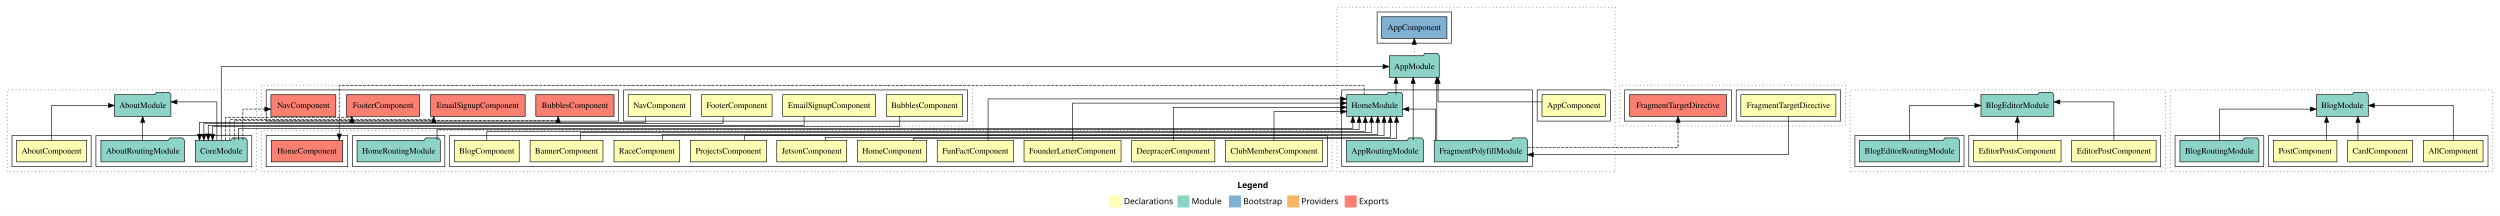
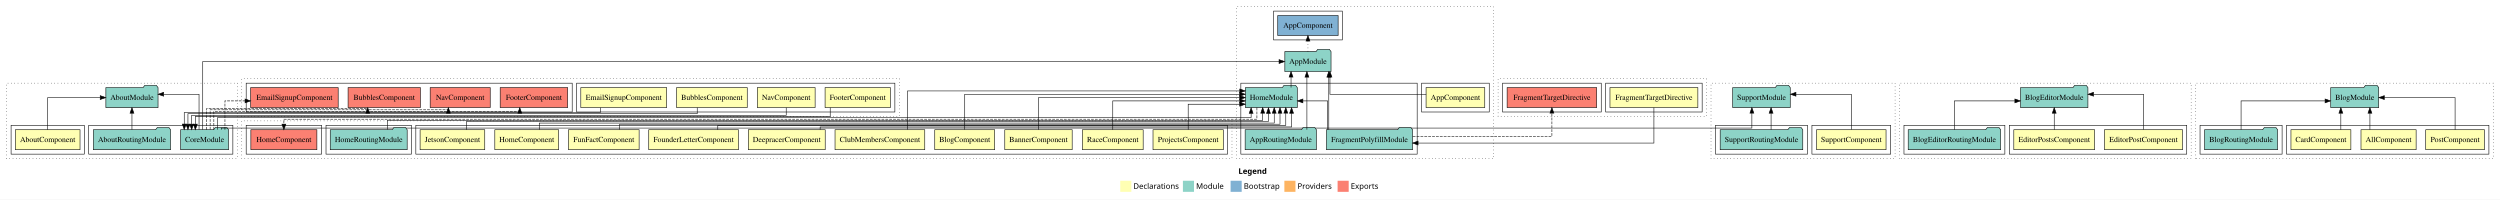
- <svg xmlns="http://www.w3.org/2000/svg" width="4170pt" height="360pt" viewBox="0.00 0.00 4170.00 360.00">
+ <svg xmlns="http://www.w3.org/2000/svg" width="4509pt" height="360pt" viewBox="0.00 0.00 4509.00 360.00">
  <g id="graph0" class="graph" transform="scale(1 1) rotate(0) translate(4 356)">
-     <polygon fill="#ffffff" stroke="transparent" points="-4,4 -4,-356 4166,-356 4166,4 -4,4" />
-     <text text-anchor="start" x="2060.009" y="-42.4" font-family="sans-serif" font-weight="bold" font-size="14.00" fill="#000000">Legend</text>
-     <polygon fill="#ffffb3" stroke="transparent" points="1847,-10 1847,-30 1867,-30 1867,-10 1847,-10" />
-     <text text-anchor="start" x="1870.629" y="-15.4" font-family="sans-serif" font-size="14.00" fill="#000000">  Declarations</text>
-     <polygon fill="#8dd3c7" stroke="transparent" points="1960,-10 1960,-30 1980,-30 1980,-10 1960,-10" />
-     <text text-anchor="start" x="1983.725" y="-15.4" font-family="sans-serif" font-size="14.00" fill="#000000">  Module</text>
-     <polygon fill="#80b1d3" stroke="transparent" points="2046,-10 2046,-30 2066,-30 2066,-10 2046,-10" />
-     <text text-anchor="start" x="2069.781" y="-15.4" font-family="sans-serif" font-size="14.00" fill="#000000">  Bootstrap</text>
-     <polygon fill="#fdb462" stroke="transparent" points="2143,-10 2143,-30 2163,-30 2163,-10 2143,-10" />
-     <text text-anchor="start" x="2166.673" y="-15.4" font-family="sans-serif" font-size="14.00" fill="#000000">  Providers</text>
-     <polygon fill="#fb8072" stroke="transparent" points="2239,-10 2239,-30 2259,-30 2259,-10 2239,-10" />
-     <text text-anchor="start" x="2262.726" y="-15.4" font-family="sans-serif" font-size="14.00" fill="#000000">  Exports</text>
+     <polygon fill="#ffffff" stroke="transparent" points="-4,4 -4,-356 4505,-356 4505,4 -4,4" />
+     <text text-anchor="start" x="2229.509" y="-42.4" font-family="sans-serif" font-weight="bold" font-size="14.00" fill="#000000">Legend</text>
+     <polygon fill="#ffffb3" stroke="transparent" points="2016.5,-10 2016.5,-30 2036.5,-30 2036.5,-10 2016.5,-10" />
+     <text text-anchor="start" x="2040.129" y="-15.4" font-family="sans-serif" font-size="14.00" fill="#000000">  Declarations</text>
+     <polygon fill="#8dd3c7" stroke="transparent" points="2129.5,-10 2129.5,-30 2149.5,-30 2149.5,-10 2129.5,-10" />
+     <text text-anchor="start" x="2153.225" y="-15.4" font-family="sans-serif" font-size="14.00" fill="#000000">  Module</text>
+     <polygon fill="#80b1d3" stroke="transparent" points="2215.5,-10 2215.5,-30 2235.5,-30 2235.5,-10 2215.5,-10" />
+     <text text-anchor="start" x="2239.281" y="-15.4" font-family="sans-serif" font-size="14.00" fill="#000000">  Bootstrap</text>
+     <polygon fill="#fdb462" stroke="transparent" points="2312.5,-10 2312.5,-30 2332.5,-30 2332.5,-10 2312.5,-10" />
+     <text text-anchor="start" x="2336.173" y="-15.4" font-family="sans-serif" font-size="14.00" fill="#000000">  Providers</text>
+     <polygon fill="#fb8072" stroke="transparent" points="2408.5,-10 2408.5,-30 2428.5,-30 2428.5,-10 2408.5,-10" />
+     <text text-anchor="start" x="2432.226" y="-15.4" font-family="sans-serif" font-size="14.00" fill="#000000">  Exports</text>
    <g id="clust1" class="cluster">
      <polygon fill="none" stroke="#000000" stroke-dasharray="1,5" points="8,-70 8,-206 424,-206 424,-70 8,-70" />
    </g>
    <g id="clust2" class="cluster">
      <polygon fill="none" stroke="#000000" points="16,-78 16,-130 148,-130 148,-78 16,-78" />
    </g>
    <g id="clust4" class="cluster">
      <polygon fill="none" stroke="#000000" points="156,-78 156,-130 416,-130 416,-78 156,-78" />
    </g>
    <g id="clust14" class="cluster">
      <polygon fill="none" stroke="#000000" stroke-dasharray="1,5" points="2226,-70 2226,-344 2690,-344 2690,-70 2226,-70" />
    </g>
    <g id="clust15" class="cluster">
      <polygon fill="none" stroke="#000000" points="2560,-154 2560,-206 2682,-206 2682,-154 2560,-154" />
    </g>
    <g id="clust17" class="cluster">
      <polygon fill="none" stroke="#000000" points="2234,-78 2234,-206 2552,-206 2552,-78 2234,-78" />
    </g>
    <g id="clust19" class="cluster">
      <polygon fill="none" stroke="#000000" points="2293,-284 2293,-336 2417,-336 2417,-284 2293,-284" />
    </g>
    <g id="clust27" class="cluster">
-       <polygon fill="none" stroke="#000000" stroke-dasharray="1,5" points="3082,-70 3082,-206 3608,-206 3608,-70 3082,-70" />
+       <polygon fill="none" stroke="#000000" stroke-dasharray="1,5" points="3422,-70 3422,-206 3948,-206 3948,-70 3422,-70" />
    </g>
    <g id="clust28" class="cluster">
-       <polygon fill="none" stroke="#000000" points="3280,-78 3280,-130 3600,-130 3600,-78 3280,-78" />
+       <polygon fill="none" stroke="#000000" points="3620,-78 3620,-130 3940,-130 3940,-78 3620,-78" />
    </g>
    <g id="clust31" class="cluster">
-       <polygon fill="none" stroke="#000000" points="3090,-78 3090,-130 3272,-130 3272,-78 3090,-78" />
+       <polygon fill="none" stroke="#000000" points="3430,-78 3430,-130 3612,-130 3612,-78 3430,-78" />
    </g>
    <g id="clust41" class="cluster">
-       <polygon fill="none" stroke="#000000" stroke-dasharray="1,5" points="3616,-70 3616,-206 4154,-206 4154,-70 3616,-70" />
+       <polygon fill="none" stroke="#000000" stroke-dasharray="1,5" points="3956,-70 3956,-206 4493,-206 4493,-70 3956,-70" />
    </g>
    <g id="clust42" class="cluster">
-       <polygon fill="none" stroke="#000000" points="3780,-78 3780,-130 4146,-130 4146,-78 3780,-78" />
+       <polygon fill="none" stroke="#000000" points="4120,-78 4120,-130 4485,-130 4485,-78 4120,-78" />
    </g>
    <g id="clust46" class="cluster">
-       <polygon fill="none" stroke="#000000" points="3624,-78 3624,-130 3772,-130 3772,-78 3624,-78" />
+       <polygon fill="none" stroke="#000000" points="3964,-78 3964,-130 4112,-130 4112,-78 3964,-78" />
    </g>
    <g id="clust56" class="cluster">
      <polygon fill="none" stroke="#000000" stroke-dasharray="1,5" points="432,-146 432,-214 1618,-214 1618,-146 432,-146" />
    </g>
    <g id="clust57" class="cluster">
      <polygon fill="none" stroke="#000000" points="1036,-154 1036,-206 1610,-206 1610,-154 1036,-154" />
    </g>
    <g id="clust63" class="cluster">
      <polygon fill="none" stroke="#000000" points="440,-154 440,-206 1028,-206 1028,-154 440,-154" />
    </g>
    <g id="clust66" class="cluster">
      <polygon fill="none" stroke="#000000" stroke-dasharray="1,5" points="2698,-146 2698,-214 3074,-214 3074,-146 2698,-146" />
    </g>
    <g id="clust67" class="cluster">
      <polygon fill="none" stroke="#000000" points="2892,-154 2892,-206 3066,-206 3066,-154 2892,-154" />
    </g>
    <g id="clust70" class="cluster">
      <polygon fill="none" stroke="#000000" points="2706,-154 2706,-206 2884,-206 2884,-154 2706,-154" />
    </g>
    <g id="clust73" class="cluster">
      <polygon fill="none" stroke="#000000" stroke-dasharray="1,5" points="432,-70 432,-138 2218,-138 2218,-70 432,-70" />
    </g>
    <g id="clust74" class="cluster">
      <polygon fill="none" stroke="#000000" points="746,-78 746,-130 2210,-130 2210,-78 746,-78" />
    </g>
    <g id="clust85" class="cluster">
      <polygon fill="none" stroke="#000000" points="584,-78 584,-130 738,-130 738,-78 584,-78" />
    </g>
    <g id="clust86" class="cluster">
      <polygon fill="none" stroke="#000000" points="440,-78 440,-130 576,-130 576,-78 440,-78" />
+     </g>
+     <g id="clust95" class="cluster">
+       <polygon fill="none" stroke="#000000" stroke-dasharray="1,5" points="3082,-70 3082,-206 3414,-206 3414,-70 3082,-70" />
+     </g>
+     <g id="clust96" class="cluster">
+       <polygon fill="none" stroke="#000000" points="3264,-78 3264,-130 3406,-130 3406,-78 3264,-78" />
+     </g>
+     <g id="clust98" class="cluster">
+       <polygon fill="none" stroke="#000000" points="3090,-78 3090,-130 3256,-130 3256,-78 3090,-78" />
    </g>
    <g id="node1" class="node">
      <polygon fill="#ffffb3" stroke="#000000" points="140.33,-122 23.67,-122 23.67,-86 140.33,-86 140.33,-122" />
      <text text-anchor="middle" x="82" y="-99.8" font-family="Times,serif" font-size="14.00" fill="#000000">AboutComponent</text>
    </g>
    <g id="node2" class="node">
      <polygon fill="#8dd3c7" stroke="#000000" points="281.048,-198 278.048,-202 257.048,-202 254.048,-198 186.952,-198 186.952,-162 281.048,-162 281.048,-198" />
      <text text-anchor="middle" x="234" y="-175.8" font-family="Times,serif" font-size="14.00" fill="#000000">AboutModule</text>
    </g>
    <g id="edge1" class="edge">
      <path fill="none" stroke="#000000" d="M82,-122.011C82,-144.485 82,-180 82,-180 82,-180 176.739,-180 176.739,-180" />
      <polygon fill="#000000" stroke="#000000" points="176.739,-183.5 186.739,-180 176.739,-176.5 176.739,-183.5" />
    </g>
    <g id="node3" class="node">
      <polygon fill="#8dd3c7" stroke="#000000" points="303.665,-122 300.665,-126 279.665,-126 276.665,-122 164.335,-122 164.335,-86 303.665,-86 303.665,-122" />
      <text text-anchor="middle" x="234" y="-99.8" font-family="Times,serif" font-size="14.00" fill="#000000">AboutRoutingModule</text>
    </g>
    <g id="edge2" class="edge">
      <path fill="none" stroke="#000000" d="M234,-122.011C234,-122.011 234,-151.855 234,-151.855" />
      <polygon fill="#000000" stroke="#000000" points="230.5,-151.855 234,-161.855 237.5,-151.855 230.5,-151.855" />
    </g>
    <g id="node4" class="node">
      <polygon fill="#8dd3c7" stroke="#000000" points="408.262,-122 405.262,-126 384.262,-126 381.262,-122 321.738,-122 321.738,-86 408.262,-86 408.262,-122" />
      <text text-anchor="middle" x="365" y="-99.8" font-family="Times,serif" font-size="14.00" fill="#000000">CoreModule</text>
    </g>
    <g id="edge3" class="edge">
-       <path fill="none" stroke="#000000" d="M357.77,-122.198C357.77,-146.356 357.77,-186 357.77,-186 357.77,-186 291.145,-186 291.145,-186" />
-       <polygon fill="#000000" stroke="#000000" points="291.145,-182.5 281.145,-186 291.145,-189.5 291.145,-182.5" />
+       <path fill="none" stroke="#000000" d="M354.989,-122.198C354.989,-146.356 354.989,-186 354.989,-186 354.989,-186 291.124,-186 291.124,-186" />
+       <polygon fill="#000000" stroke="#000000" points="291.124,-182.5 281.124,-186 291.124,-189.5 291.124,-182.5" />
    </g>
    <g id="node6" class="node">
      <polygon fill="#8dd3c7" stroke="#000000" points="2396.657,-263 2393.657,-267 2372.657,-267 2369.657,-263 2313.343,-263 2313.343,-227 2396.657,-227 2396.657,-263" />
      <text text-anchor="middle" x="2355" y="-240.8" font-family="Times,serif" font-size="14.00" fill="#000000">AppModule</text>
    </g>
    <g id="edge6" class="edge">
-       <path fill="none" stroke="#000000" d="M365,-122.145C365,-160.226 365,-245 365,-245 365,-245 2302.977,-245 2302.977,-245" />
-       <polygon fill="#000000" stroke="#000000" points="2302.977,-248.5 2312.977,-245 2302.977,-241.5 2302.977,-248.5" />
+       <path fill="none" stroke="#000000" d="M361.663,-122.145C361.663,-160.226 361.663,-245 361.663,-245 361.663,-245 2302.906,-245 2302.906,-245" />
+       <polygon fill="#000000" stroke="#000000" points="2302.906,-248.5 2312.906,-245 2302.906,-241.5 2302.906,-248.5" />
    </g>
    <g id="node9" class="node">
      <polygon fill="#8dd3c7" stroke="#000000" points="2335.762,-198 2332.762,-202 2311.762,-202 2308.762,-198 2242.238,-198 2242.238,-162 2335.762,-162 2335.762,-198" />
      <text text-anchor="middle" x="2289" y="-175.8" font-family="Times,serif" font-size="14.00" fill="#000000">HomeModule</text>
    </g>
    <g id="edge37" class="edge">
-       <path fill="none" stroke="#000000" d="M393.921,-122.11C393.921,-131.897 393.921,-142 393.921,-142 393.921,-142 2252.537,-142 2252.537,-142 2252.537,-142 2252.537,-151.89 2252.537,-151.89" />
-       <polygon fill="#000000" stroke="#000000" points="2249.037,-151.89 2252.537,-161.89 2256.037,-151.89 2249.037,-151.89" />
+       <path fill="none" stroke="#000000" d="M388.359,-122.127C388.359,-132.711 388.359,-144 388.359,-144 388.359,-144 2252.537,-144 2252.537,-144 2252.537,-144 2252.537,-151.578 2252.537,-151.578" />
+       <polygon fill="#000000" stroke="#000000" points="2249.037,-151.578 2252.537,-161.578 2256.037,-151.578 2249.037,-151.578" />
    </g>
    <g id="node24" class="node">
-       <polygon fill="#fb8072" stroke="#000000" points="1020.219,-198 889.781,-198 889.781,-162 1020.219,-162 1020.219,-198" />
-       <text text-anchor="middle" x="955" y="-175.8" font-family="Times,serif" font-size="14.00" fill="#000000">BubblesComponent </text>
+       <polygon fill="#fb8072" stroke="#000000" points="754.219,-198 623.781,-198 623.781,-162 754.219,-162 754.219,-198" />
+       <text text-anchor="middle" x="689" y="-175.8" font-family="Times,serif" font-size="14.00" fill="#000000">BubblesComponent </text>
    </g>
    <g id="edge21" class="edge">
-       <path fill="none" stroke="#000000" stroke-dasharray="5,2" d="M386.69,-122.124C386.69,-136.783 386.69,-155 386.69,-155 386.69,-155 927.053,-155 927.053,-155 927.053,-155 927.053,-155.683 927.053,-155.683" />
-       <polygon fill="#000000" stroke="#000000" points="923.554,-151.831 927.053,-161.831 930.554,-151.831 923.554,-151.831" />
+       <path fill="none" stroke="#000000" stroke-dasharray="5,2" d="M368.337,-122.027C368.337,-138.398 368.337,-160 368.337,-160 368.337,-160 659.24,-160 659.24,-160 659.24,-160 659.24,-160.185 659.24,-160.185" />
+       <polygon fill="#000000" stroke="#000000" points="655.741,-151.845 659.24,-161.846 662.741,-151.846 655.741,-151.845" />
    </g>
    <g id="node25" class="node">
-       <polygon fill="#fb8072" stroke="#000000" points="871.945,-198 714.055,-198 714.055,-162 871.945,-162 871.945,-198" />
-       <text text-anchor="middle" x="793" y="-175.8" font-family="Times,serif" font-size="14.00" fill="#000000">EmailSignupComponent </text>
+       <polygon fill="#fb8072" stroke="#000000" points="605.945,-198 448.055,-198 448.055,-162 605.945,-162 605.945,-198" />
+       <text text-anchor="middle" x="527" y="-175.8" font-family="Times,serif" font-size="14.00" fill="#000000">EmailSignupComponent </text>
    </g>
    <g id="edge22" class="edge">
-       <path fill="none" stroke="#000000" stroke-dasharray="5,2" d="M379.46,-122.24C379.46,-137.571 379.46,-157 379.46,-157 379.46,-157 719.498,-157 719.498,-157 719.498,-157 719.498,-157.488 719.498,-157.488" />
-       <polygon fill="#000000" stroke="#000000" points="715.999,-151.878 719.498,-161.878 722.999,-151.878 715.999,-151.878" />
+       <path fill="none" stroke="#000000" stroke-dasharray="5,2" d="M401.707,-122.027C401.707,-142.767 401.707,-174 401.707,-174 401.707,-174 438.005,-174 438.005,-174" />
+       <polygon fill="#000000" stroke="#000000" points="438.005,-177.5 448.005,-174 438.005,-170.5 438.005,-177.5" />
    </g>
    <g id="node26" class="node">
-       <polygon fill="#fb8072" stroke="#000000" points="695.881,-198 574.119,-198 574.119,-162 695.881,-162 695.881,-198" />
-       <text text-anchor="middle" x="635" y="-175.8" font-family="Times,serif" font-size="14.00" fill="#000000">FooterComponent </text>
+       <polygon fill="#fb8072" stroke="#000000" points="1019.881,-198 898.119,-198 898.119,-162 1019.881,-162 1019.881,-198" />
+       <text text-anchor="middle" x="959" y="-175.8" font-family="Times,serif" font-size="14.00" fill="#000000">FooterComponent </text>
    </g>
    <g id="edge23" class="edge">
-       <path fill="none" stroke="#000000" stroke-dasharray="5,2" d="M372.23,-122.027C372.23,-138.398 372.23,-160 372.23,-160 372.23,-160 582.935,-160 582.935,-160 582.935,-160 582.935,-160.185 582.935,-160.185" />
-       <polygon fill="#000000" stroke="#000000" points="579.436,-151.845 582.935,-161.846 586.436,-151.846 579.436,-151.845" />
+       <path fill="none" stroke="#000000" stroke-dasharray="5,2" d="M381.685,-122.124C381.685,-136.783 381.685,-155 381.685,-155 381.685,-155 933.464,-155 933.464,-155 933.464,-155 933.464,-155.683 933.464,-155.683" />
+       <polygon fill="#000000" stroke="#000000" points="929.964,-151.831 933.464,-161.831 936.964,-151.831 929.964,-151.831" />
    </g>
    <g id="node27" class="node">
-       <polygon fill="#fb8072" stroke="#000000" points="556.154,-198 447.846,-198 447.846,-162 556.154,-162 556.154,-198" />
-       <text text-anchor="middle" x="502" y="-175.8" font-family="Times,serif" font-size="14.00" fill="#000000">NavComponent </text>
+       <polygon fill="#fb8072" stroke="#000000" points="880.154,-198 771.846,-198 771.846,-162 880.154,-162 880.154,-198" />
+       <text text-anchor="middle" x="826" y="-175.8" font-family="Times,serif" font-size="14.00" fill="#000000">NavComponent </text>
    </g>
    <g id="edge24" class="edge">
-       <path fill="none" stroke="#000000" stroke-dasharray="5,2" d="M401.151,-122.027C401.151,-142.767 401.151,-174 401.151,-174 401.151,-174 437.738,-174 437.738,-174" />
-       <polygon fill="#000000" stroke="#000000" points="437.738,-177.5 447.738,-174 437.738,-170.5 437.738,-177.5" />
+       <path fill="none" stroke="#000000" stroke-dasharray="5,2" d="M375.011,-122.282C375.011,-137.948 375.011,-158 375.011,-158 375.011,-158 804.67,-158 804.67,-158 804.67,-158 804.67,-158.383 804.67,-158.383" />
+       <polygon fill="#000000" stroke="#000000" points="801.17,-151.832 804.67,-161.832 808.17,-151.832 801.17,-151.832" />
+     </g>
+     <g id="node43" class="node">
+       <polygon fill="#8dd3c7" stroke="#000000" points="3224.884,-198 3221.884,-202 3200.884,-202 3197.884,-198 3121.116,-198 3121.116,-162 3224.884,-162 3224.884,-198" />
+       <text text-anchor="middle" x="3173" y="-175.8" font-family="Times,serif" font-size="14.00" fill="#000000">SupportModule</text>
+     </g>
+     <g id="edge42" class="edge">
+       <path fill="none" stroke="#000000" d="M395.033,-122.08C395.033,-123.846 395.033,-125 395.033,-125 395.033,-125 3155.686,-125 3155.686,-125 3155.686,-125 3155.686,-151.991 3155.686,-151.991" />
+       <polygon fill="#000000" stroke="#000000" points="3152.186,-151.991 3155.686,-161.991 3159.186,-151.991 3152.186,-151.991" />
    </g>
    <g id="node5" class="node">
      <polygon fill="#ffffb3" stroke="#000000" points="2673.94,-198 2568.06,-198 2568.06,-162 2673.94,-162 2673.94,-198" />
      <text text-anchor="middle" x="2621" y="-175.8" font-family="Times,serif" font-size="14.00" fill="#000000">AppComponent</text>
    </g>
    <g id="edge4" class="edge">
      <path fill="none" stroke="#000000" d="M2568.233,-186C2501.369,-186 2394.72,-186 2394.72,-186 2394.72,-186 2394.72,-216.977 2394.72,-216.977" />
      <polygon fill="#000000" stroke="#000000" points="2391.22,-216.977 2394.72,-226.977 2398.22,-216.977 2391.22,-216.977" />
    </g>
    <g id="node10" class="node">
      <polygon fill="#80b1d3" stroke="#000000" points="2409.439,-328 2300.561,-328 2300.561,-292 2409.439,-292 2409.439,-328" />
      <text text-anchor="middle" x="2355" y="-305.8" font-family="Times,serif" font-size="14.00" fill="#000000">AppComponent </text>
    </g>
    <g id="edge9" class="edge">
      <path fill="none" stroke="#000000" stroke-dasharray="1,5" d="M2355,-263.106C2355,-263.106 2355,-281.991 2355,-281.991" />
      <polygon fill="#000000" stroke="#000000" points="2351.5,-281.991 2355,-291.991 2358.5,-281.991 2351.5,-281.991" />
    </g>
    <g id="node7" class="node">
      <polygon fill="#8dd3c7" stroke="#000000" points="2370.274,-122 2367.274,-126 2346.274,-126 2343.274,-122 2241.726,-122 2241.726,-86 2370.274,-86 2370.274,-122" />
      <text text-anchor="middle" x="2306" y="-99.8" font-family="Times,serif" font-size="14.00" fill="#000000">AppRoutingModule</text>
    </g>
    <g id="edge5" class="edge">
      <path fill="none" stroke="#000000" d="M2353.134,-122.145C2353.134,-122.145 2353.134,-216.925 2353.134,-216.925" />
      <polygon fill="#000000" stroke="#000000" points="2349.634,-216.925 2353.134,-226.925 2356.634,-216.925 2349.634,-216.925" />
    </g>
    <g id="node8" class="node">
      <polygon fill="#8dd3c7" stroke="#000000" points="2543.709,-122 2540.709,-126 2519.709,-126 2516.709,-122 2388.291,-122 2388.291,-86 2543.709,-86 2543.709,-122" />
      <text text-anchor="middle" x="2466" y="-99.8" font-family="Times,serif" font-size="14.00" fill="#000000">FragmentPolyfillModule</text>
    </g>
    <g id="edge7" class="edge">
      <path fill="none" stroke="#000000" d="M2392.612,-122.145C2392.612,-122.145 2392.612,-216.925 2392.612,-216.925" />
      <polygon fill="#000000" stroke="#000000" points="2389.112,-216.925 2392.612,-226.925 2396.112,-216.925 2389.112,-216.925" />
    </g>
    <g id="edge38" class="edge">
      <path fill="none" stroke="#000000" d="M2390.504,-122.027C2390.504,-142.767 2390.504,-174 2390.504,-174 2390.504,-174 2345.889,-174 2345.889,-174" />
      <polygon fill="#000000" stroke="#000000" points="2345.889,-170.5 2335.889,-174 2345.889,-177.5 2345.889,-170.5" />
    </g>
    <g id="node29" class="node">
      <polygon fill="#fb8072" stroke="#000000" points="2875.77,-198 2714.23,-198 2714.23,-162 2875.77,-162 2875.77,-198" />
      <text text-anchor="middle" x="2795" y="-175.8" font-family="Times,serif" font-size="14.00" fill="#000000">FragmentTargetDirective </text>
    </g>
    <g id="edge26" class="edge">
      <path fill="none" stroke="#000000" stroke-dasharray="5,2" d="M2543.968,-110C2641.258,-110 2795,-110 2795,-110 2795,-110 2795,-151.973 2795,-151.973" />
      <polygon fill="#000000" stroke="#000000" points="2791.5,-151.973 2795,-161.973 2798.5,-151.973 2791.5,-151.973" />
    </g>
    <g id="edge8" class="edge">
      <path fill="none" stroke="#000000" d="M2324.526,-198.106C2324.526,-198.106 2324.526,-216.991 2324.526,-216.991" />
      <polygon fill="#000000" stroke="#000000" points="2321.026,-216.991 2324.526,-226.991 2328.026,-216.991 2321.026,-216.991" />
    </g>
    <g id="node41" class="node">
      <polygon fill="#fb8072" stroke="#000000" points="567.544,-122 448.456,-122 448.456,-86 567.544,-86 567.544,-122" />
      <text text-anchor="middle" x="508" y="-99.8" font-family="Times,serif" font-size="14.00" fill="#000000">HomeComponent </text>
    </g>
    <g id="edge40" class="edge">
-       <path fill="none" stroke="#000000" stroke-dasharray="5,2" d="M2271.325,-198.045C2271.325,-205.749 2271.325,-213 2271.325,-213 2271.325,-213 561.799,-213 561.799,-213 561.799,-213 561.799,-132.49 561.799,-132.49" />
-       <polygon fill="#000000" stroke="#000000" points="565.299,-132.49 561.799,-122.49 558.299,-132.49 565.299,-132.49" />
+       <path fill="none" stroke="#000000" stroke-dasharray="5,2" d="M2262.955,-161.87C2262.955,-151.685 2262.955,-141 2262.955,-141 2262.955,-141 508,-141 508,-141 508,-141 508,-132.066 508,-132.066" />
+       <polygon fill="#000000" stroke="#000000" points="511.5,-132.066 508,-122.066 504.5,-132.066 511.5,-132.066" />
    </g>
    <g id="node11" class="node">
-       <polygon fill="#ffffb3" stroke="#000000" points="3592.445,-122 3451.555,-122 3451.555,-86 3592.445,-86 3592.445,-122" />
-       <text text-anchor="middle" x="3522" y="-99.8" font-family="Times,serif" font-size="14.00" fill="#000000">EditorPostComponent</text>
+       <polygon fill="#ffffb3" stroke="#000000" points="3932.445,-122 3791.555,-122 3791.555,-86 3932.445,-86 3932.445,-122" />
+       <text text-anchor="middle" x="3862" y="-99.8" font-family="Times,serif" font-size="14.00" fill="#000000">EditorPostComponent</text>
    </g>
    <g id="node13" class="node">
-       <polygon fill="#8dd3c7" stroke="#000000" points="3421.772,-198 3418.772,-202 3397.772,-202 3394.772,-198 3300.228,-198 3300.228,-162 3421.772,-162 3421.772,-198" />
-       <text text-anchor="middle" x="3361" y="-175.8" font-family="Times,serif" font-size="14.00" fill="#000000">BlogEditorModule</text>
+       <polygon fill="#8dd3c7" stroke="#000000" points="3761.772,-198 3758.772,-202 3737.772,-202 3734.772,-198 3640.228,-198 3640.228,-162 3761.772,-162 3761.772,-198" />
+       <text text-anchor="middle" x="3701" y="-175.8" font-family="Times,serif" font-size="14.00" fill="#000000">BlogEditorModule</text>
    </g>
    <g id="edge10" class="edge">
-       <path fill="none" stroke="#000000" d="M3522,-122.198C3522,-146.356 3522,-186 3522,-186 3522,-186 3431.867,-186 3431.867,-186" />
-       <polygon fill="#000000" stroke="#000000" points="3431.867,-182.5 3421.867,-186 3431.867,-189.5 3431.867,-182.5" />
+       <path fill="none" stroke="#000000" d="M3862,-122.198C3862,-146.356 3862,-186 3862,-186 3862,-186 3771.867,-186 3771.867,-186" />
+       <polygon fill="#000000" stroke="#000000" points="3771.867,-182.5 3761.867,-186 3771.867,-189.5 3771.867,-182.5" />
    </g>
    <g id="node12" class="node">
-       <polygon fill="#ffffb3" stroke="#000000" points="3433.889,-122 3288.111,-122 3288.111,-86 3433.889,-86 3433.889,-122" />
-       <text text-anchor="middle" x="3361" y="-99.8" font-family="Times,serif" font-size="14.00" fill="#000000">EditorPostsComponent</text>
+       <polygon fill="#ffffb3" stroke="#000000" points="3773.889,-122 3628.111,-122 3628.111,-86 3773.889,-86 3773.889,-122" />
+       <text text-anchor="middle" x="3701" y="-99.8" font-family="Times,serif" font-size="14.00" fill="#000000">EditorPostsComponent</text>
    </g>
    <g id="edge11" class="edge">
-       <path fill="none" stroke="#000000" d="M3361,-122.011C3361,-122.011 3361,-151.855 3361,-151.855" />
-       <polygon fill="#000000" stroke="#000000" points="3357.5,-151.855 3361,-161.855 3364.5,-151.855 3357.5,-151.855" />
+       <path fill="none" stroke="#000000" d="M3701,-122.011C3701,-122.011 3701,-151.855 3701,-151.855" />
+       <polygon fill="#000000" stroke="#000000" points="3697.5,-151.855 3701,-161.855 3704.5,-151.855 3697.5,-151.855" />
    </g>
    <g id="node14" class="node">
-       <polygon fill="#8dd3c7" stroke="#000000" points="3264.389,-122 3261.389,-126 3240.389,-126 3237.389,-122 3097.611,-122 3097.611,-86 3264.389,-86 3264.389,-122" />
-       <text text-anchor="middle" x="3181" y="-99.8" font-family="Times,serif" font-size="14.00" fill="#000000">BlogEditorRoutingModule</text>
+       <polygon fill="#8dd3c7" stroke="#000000" points="3604.389,-122 3601.389,-126 3580.389,-126 3577.389,-122 3437.611,-122 3437.611,-86 3604.389,-86 3604.389,-122" />
+       <text text-anchor="middle" x="3521" y="-99.8" font-family="Times,serif" font-size="14.00" fill="#000000">BlogEditorRoutingModule</text>
    </g>
    <g id="edge12" class="edge">
-       <path fill="none" stroke="#000000" d="M3181,-122.011C3181,-144.485 3181,-180 3181,-180 3181,-180 3290.06,-180 3290.06,-180" />
-       <polygon fill="#000000" stroke="#000000" points="3290.06,-183.5 3300.06,-180 3290.06,-176.5 3290.06,-183.5" />
+       <path fill="none" stroke="#000000" d="M3521,-122.027C3521,-142.767 3521,-174 3521,-174 3521,-174 3630.06,-174 3630.06,-174" />
+       <polygon fill="#000000" stroke="#000000" points="3630.06,-177.5 3640.06,-174 3630.06,-170.5 3630.06,-177.5" />
    </g>
    <g id="node15" class="node">
-       <polygon fill="#ffffb3" stroke="#000000" points="4137.72,-122 4038.28,-122 4038.28,-86 4137.72,-86 4137.72,-122" />
-       <text text-anchor="middle" x="4088" y="-99.8" font-family="Times,serif" font-size="14.00" fill="#000000">AllComponent</text>
+       <polygon fill="#ffffb3" stroke="#000000" points="4353.72,-122 4254.28,-122 4254.28,-86 4353.72,-86 4353.72,-122" />
+       <text text-anchor="middle" x="4304" y="-99.8" font-family="Times,serif" font-size="14.00" fill="#000000">AllComponent</text>
    </g>
    <g id="node18" class="node">
-       <polygon fill="#8dd3c7" stroke="#000000" points="3946.277,-198 3943.277,-202 3922.277,-202 3919.277,-198 3859.723,-198 3859.723,-162 3946.277,-162 3946.277,-198" />
-       <text text-anchor="middle" x="3903" y="-175.8" font-family="Times,serif" font-size="14.00" fill="#000000">BlogModule</text>
+       <polygon fill="#8dd3c7" stroke="#000000" points="4286.277,-198 4283.277,-202 4262.277,-202 4259.277,-198 4199.723,-198 4199.723,-162 4286.277,-162 4286.277,-198" />
+       <text text-anchor="middle" x="4243" y="-175.8" font-family="Times,serif" font-size="14.00" fill="#000000">BlogModule</text>
    </g>
    <g id="edge13" class="edge">
-       <path fill="none" stroke="#000000" d="M4088,-122.011C4088,-144.485 4088,-180 4088,-180 4088,-180 3956.374,-180 3956.374,-180" />
-       <polygon fill="#000000" stroke="#000000" points="3956.374,-176.5 3946.374,-180 3956.374,-183.5 3956.374,-176.5" />
+       <path fill="none" stroke="#000000" d="M4270.389,-122.011C4270.389,-122.011 4270.389,-151.855 4270.389,-151.855" />
+       <polygon fill="#000000" stroke="#000000" points="4266.889,-151.855 4270.389,-161.855 4273.889,-151.855 4266.889,-151.855" />
    </g>
    <g id="node16" class="node">
-       <polygon fill="#ffffb3" stroke="#000000" points="4020.045,-122 3911.955,-122 3911.955,-86 4020.045,-86 4020.045,-122" />
-       <text text-anchor="middle" x="3966" y="-99.8" font-family="Times,serif" font-size="14.00" fill="#000000">CardComponent</text>
+       <polygon fill="#ffffb3" stroke="#000000" points="4236.045,-122 4127.955,-122 4127.955,-86 4236.045,-86 4236.045,-122" />
+       <text text-anchor="middle" x="4182" y="-99.8" font-family="Times,serif" font-size="14.00" fill="#000000">CardComponent</text>
    </g>
    <g id="edge14" class="edge">
-       <path fill="none" stroke="#000000" d="M3929.058,-122.011C3929.058,-122.011 3929.058,-151.855 3929.058,-151.855" />
-       <polygon fill="#000000" stroke="#000000" points="3925.558,-151.855 3929.058,-161.855 3932.558,-151.855 3925.558,-151.855" />
+       <path fill="none" stroke="#000000" d="M4217.942,-122.011C4217.942,-122.011 4217.942,-151.855 4217.942,-151.855" />
+       <polygon fill="#000000" stroke="#000000" points="4214.442,-151.855 4217.942,-161.855 4221.442,-151.855 4214.442,-151.855" />
    </g>
    <g id="node17" class="node">
-       <polygon fill="#ffffb3" stroke="#000000" points="3893.951,-122 3788.049,-122 3788.049,-86 3893.951,-86 3893.951,-122" />
-       <text text-anchor="middle" x="3841" y="-99.8" font-family="Times,serif" font-size="14.00" fill="#000000">PostComponent</text>
+       <polygon fill="#ffffb3" stroke="#000000" points="4476.951,-122 4371.049,-122 4371.049,-86 4476.951,-86 4476.951,-122" />
+       <text text-anchor="middle" x="4424" y="-99.8" font-family="Times,serif" font-size="14.00" fill="#000000">PostComponent</text>
    </g>
    <g id="edge15" class="edge">
-       <path fill="none" stroke="#000000" d="M3876.668,-122.011C3876.668,-122.011 3876.668,-151.855 3876.668,-151.855" />
-       <polygon fill="#000000" stroke="#000000" points="3873.168,-151.855 3876.668,-161.855 3880.168,-151.855 3873.168,-151.855" />
+       <path fill="none" stroke="#000000" d="M4424,-122.011C4424,-144.485 4424,-180 4424,-180 4424,-180 4296.354,-180 4296.354,-180" />
+       <polygon fill="#000000" stroke="#000000" points="4296.354,-176.5 4286.354,-180 4296.354,-183.5 4296.354,-176.5" />
    </g>
    <g id="node19" class="node">
-       <polygon fill="#8dd3c7" stroke="#000000" points="3763.895,-122 3760.895,-126 3739.895,-126 3736.895,-122 3632.105,-122 3632.105,-86 3763.895,-86 3763.895,-122" />
-       <text text-anchor="middle" x="3698" y="-99.8" font-family="Times,serif" font-size="14.00" fill="#000000">BlogRoutingModule</text>
+       <polygon fill="#8dd3c7" stroke="#000000" points="4103.895,-122 4100.895,-126 4079.895,-126 4076.895,-122 3972.105,-122 3972.105,-86 4103.895,-86 4103.895,-122" />
+       <text text-anchor="middle" x="4038" y="-99.8" font-family="Times,serif" font-size="14.00" fill="#000000">BlogRoutingModule</text>
    </g>
    <g id="edge16" class="edge">
-       <path fill="none" stroke="#000000" d="M3698,-122.027C3698,-142.767 3698,-174 3698,-174 3698,-174 3849.525,-174 3849.525,-174" />
-       <polygon fill="#000000" stroke="#000000" points="3849.525,-177.5 3859.525,-174 3849.525,-170.5 3849.525,-177.5" />
+       <path fill="none" stroke="#000000" d="M4038,-122.027C4038,-142.767 4038,-174 4038,-174 4038,-174 4189.525,-174 4189.525,-174" />
+       <polygon fill="#000000" stroke="#000000" points="4189.525,-177.5 4199.525,-174 4189.525,-170.5 4189.525,-177.5" />
    </g>
    <g id="node20" class="node">
-       <polygon fill="#ffffb3" stroke="#000000" points="1601.719,-198 1474.281,-198 1474.281,-162 1601.719,-162 1601.719,-198" />
-       <text text-anchor="middle" x="1538" y="-175.8" font-family="Times,serif" font-size="14.00" fill="#000000">BubblesComponent</text>
+       <polygon fill="#ffffb3" stroke="#000000" points="1343.719,-198 1216.281,-198 1216.281,-162 1343.719,-162 1343.719,-198" />
+       <text text-anchor="middle" x="1280" y="-175.8" font-family="Times,serif" font-size="14.00" fill="#000000">BubblesComponent</text>
    </g>
    <g id="edge17" class="edge">
-       <path fill="none" stroke="#000000" d="M1496.851,-161.68C1496.851,-153.212 1496.851,-145 1496.851,-145 1496.851,-145 350.54,-145 350.54,-145 350.54,-145 350.54,-132.102 350.54,-132.102" />
-       <polygon fill="#000000" stroke="#000000" points="354.04,-132.102 350.54,-122.103 347.04,-132.103 354.04,-132.102" />
+       <path fill="none" stroke="#000000" d="M1253.496,-161.798C1253.496,-155.972 1253.496,-151 1253.496,-151 1253.496,-151 334.967,-151 334.967,-151 334.967,-151 334.967,-132.037 334.967,-132.037" />
+       <polygon fill="#000000" stroke="#000000" points="338.467,-132.037 334.967,-122.037 331.467,-132.037 338.467,-132.037" />
    </g>
    <g id="node21" class="node">
-       <polygon fill="#ffffb3" stroke="#000000" points="1456.445,-198 1301.555,-198 1301.555,-162 1456.445,-162 1456.445,-198" />
-       <text text-anchor="middle" x="1379" y="-175.8" font-family="Times,serif" font-size="14.00" fill="#000000">EmailSignupComponent</text>
+       <polygon fill="#ffffb3" stroke="#000000" points="1198.445,-198 1043.555,-198 1043.555,-162 1198.445,-162 1198.445,-198" />
+       <text text-anchor="middle" x="1121" y="-175.8" font-family="Times,serif" font-size="14.00" fill="#000000">EmailSignupComponent</text>
    </g>
    <g id="edge18" class="edge">
-       <path fill="none" stroke="#000000" d="M1337.24,-161.955C1337.24,-154.251 1337.24,-147 1337.24,-147 1337.24,-147 343.31,-147 343.31,-147 343.31,-147 343.31,-132.485 343.31,-132.485" />
-       <polygon fill="#000000" stroke="#000000" points="346.81,-132.485 343.31,-122.485 339.81,-132.486 346.81,-132.485" />
+       <path fill="none" stroke="#000000" d="M1078.721,-161.841C1078.721,-156.957 1078.721,-153 1078.721,-153 1078.721,-153 328.293,-153 328.293,-153 328.293,-153 328.293,-132.246 328.293,-132.246" />
+       <polygon fill="#000000" stroke="#000000" points="331.793,-132.246 328.293,-122.246 324.793,-132.246 331.793,-132.246" />
    </g>
    <g id="node22" class="node">
-       <polygon fill="#ffffb3" stroke="#000000" points="1283.881,-198 1166.119,-198 1166.119,-162 1283.881,-162 1283.881,-198" />
-       <text text-anchor="middle" x="1225" y="-175.8" font-family="Times,serif" font-size="14.00" fill="#000000">FooterComponent</text>
+       <polygon fill="#ffffb3" stroke="#000000" points="1601.881,-198 1484.119,-198 1484.119,-162 1601.881,-162 1601.881,-198" />
+       <text text-anchor="middle" x="1543" y="-175.8" font-family="Times,serif" font-size="14.00" fill="#000000">FooterComponent</text>
    </g>
    <g id="edge19" class="edge">
-       <path fill="none" stroke="#000000" d="M1202.111,-161.857C1202.111,-155.539 1202.111,-150 1202.111,-150 1202.111,-150 336.079,-150 336.079,-150 336.079,-150 336.079,-132.18 336.079,-132.18" />
-       <polygon fill="#000000" stroke="#000000" points="339.58,-132.18 336.079,-122.18 332.58,-132.18 339.58,-132.18" />
+       <path fill="none" stroke="#000000" d="M1493.351,-161.806C1493.351,-153.722 1493.351,-146 1493.351,-146 1493.351,-146 348.315,-146 348.315,-146 348.315,-146 348.315,-132.055 348.315,-132.055" />
+       <polygon fill="#000000" stroke="#000000" points="351.815,-132.055 348.315,-122.055 344.815,-132.056 351.815,-132.055" />
    </g>
    <g id="node23" class="node">
-       <polygon fill="#ffffb3" stroke="#000000" points="1148.154,-198 1043.846,-198 1043.846,-162 1148.154,-162 1148.154,-198" />
-       <text text-anchor="middle" x="1096" y="-175.8" font-family="Times,serif" font-size="14.00" fill="#000000">NavComponent</text>
+       <polygon fill="#ffffb3" stroke="#000000" points="1466.154,-198 1361.846,-198 1361.846,-162 1466.154,-162 1466.154,-198" />
+       <text text-anchor="middle" x="1414" y="-175.8" font-family="Times,serif" font-size="14.00" fill="#000000">NavComponent</text>
    </g>
    <g id="edge20" class="edge">
-       <path fill="none" stroke="#000000" d="M1072.334,-161.793C1072.334,-156.445 1072.334,-152 1072.334,-152 1072.334,-152 328.849,-152 328.849,-152 328.849,-152 328.849,-132.147 328.849,-132.147" />
-       <polygon fill="#000000" stroke="#000000" points="332.349,-132.147 328.849,-122.147 325.349,-132.147 332.349,-132.147" />
+       <path fill="none" stroke="#000000" d="M1414,-161.757C1414,-154.57 1414,-148 1414,-148 1414,-148 341.641,-148 341.641,-148 341.641,-148 341.641,-132.15 341.641,-132.15" />
+       <polygon fill="#000000" stroke="#000000" points="345.141,-132.15 341.641,-122.15 338.141,-132.151 345.141,-132.15" />
    </g>
    <g id="node28" class="node">
      <polygon fill="#ffffb3" stroke="#000000" points="3058.27,-198 2899.73,-198 2899.73,-162 3058.27,-162 3058.27,-198" />
      <text text-anchor="middle" x="2979" y="-175.8" font-family="Times,serif" font-size="14.00" fill="#000000">FragmentTargetDirective</text>
    </g>
    <g id="edge25" class="edge">
      <path fill="none" stroke="#000000" d="M2979,-161.802C2979,-137.644 2979,-98 2979,-98 2979,-98 2553.635,-98 2553.635,-98" />
      <polygon fill="#000000" stroke="#000000" points="2553.635,-94.5 2543.635,-98 2553.635,-101.5 2553.635,-94.5" />
    </g>
    <g id="node30" class="node">
-       <polygon fill="#ffffb3" stroke="#000000" points="1001.759,-122 880.241,-122 880.241,-86 1001.759,-86 1001.759,-122" />
-       <text text-anchor="middle" x="941" y="-99.8" font-family="Times,serif" font-size="14.00" fill="#000000">BannerComponent</text>
+       <polygon fill="#ffffb3" stroke="#000000" points="1929.759,-122 1808.241,-122 1808.241,-86 1929.759,-86 1929.759,-122" />
+       <text text-anchor="middle" x="1869" y="-99.8" font-family="Times,serif" font-size="14.00" fill="#000000">BannerComponent</text>
    </g>
    <g id="edge27" class="edge">
-       <path fill="none" stroke="#000000" d="M964.466,-122.033C964.466,-128.853 964.466,-135 964.466,-135 964.466,-135 2283.791,-135 2283.791,-135 2283.791,-135 2283.791,-151.956 2283.791,-151.956" />
-       <polygon fill="#000000" stroke="#000000" points="2280.291,-151.956 2283.791,-161.956 2287.291,-151.956 2280.291,-151.956" />
+       <path fill="none" stroke="#000000" d="M1869,-122.011C1869,-144.485 1869,-180 1869,-180 1869,-180 2232.043,-180 2232.043,-180" />
+       <polygon fill="#000000" stroke="#000000" points="2232.043,-183.5 2242.043,-180 2232.043,-176.5 2232.043,-183.5" />
    </g>
    <g id="node31" class="node">
-       <polygon fill="#ffffb3" stroke="#000000" points="862.061,-122 753.939,-122 753.939,-86 862.061,-86 862.061,-122" />
-       <text text-anchor="middle" x="808" y="-99.8" font-family="Times,serif" font-size="14.00" fill="#000000">BlogComponent</text>
+       <polygon fill="#ffffb3" stroke="#000000" points="1790.061,-122 1681.939,-122 1681.939,-86 1790.061,-86 1790.061,-122" />
+       <text text-anchor="middle" x="1736" y="-99.8" font-family="Times,serif" font-size="14.00" fill="#000000">BlogComponent</text>
    </g>
    <g id="edge28" class="edge">
-       <path fill="none" stroke="#000000" d="M808,-122.045C808,-129.749 808,-137 808,-137 808,-137 2273.373,-137 2273.373,-137 2273.373,-137 2273.373,-151.515 2273.373,-151.515" />
-       <polygon fill="#000000" stroke="#000000" points="2269.873,-151.514 2273.373,-161.515 2276.873,-151.515 2269.873,-151.514" />
+       <path fill="none" stroke="#000000" d="M1736,-122.198C1736,-146.356 1736,-186 1736,-186 1736,-186 2231.852,-186 2231.852,-186" />
+       <polygon fill="#000000" stroke="#000000" points="2231.852,-189.5 2241.852,-186 2231.852,-182.5 2231.852,-189.5" />
    </g>
    <g id="node32" class="node">
-       <polygon fill="#ffffb3" stroke="#000000" points="2201.93,-122 2040.07,-122 2040.07,-86 2201.93,-86 2201.93,-122" />
-       <text text-anchor="middle" x="2121" y="-99.8" font-family="Times,serif" font-size="14.00" fill="#000000">ClubMembersComponent</text>
+       <polygon fill="#ffffb3" stroke="#000000" points="1663.93,-122 1502.07,-122 1502.07,-86 1663.93,-86 1663.93,-122" />
+       <text text-anchor="middle" x="1583" y="-99.8" font-family="Times,serif" font-size="14.00" fill="#000000">ClubMembersComponent</text>
    </g>
    <g id="edge29" class="edge">
-       <path fill="none" stroke="#000000" d="M2121,-122.035C2121,-141.576 2121,-170 2121,-170 2121,-170 2232.203,-170 2232.203,-170" />
-       <polygon fill="#000000" stroke="#000000" points="2232.203,-173.5 2242.203,-170 2232.203,-166.5 2232.203,-173.5" />
+       <path fill="none" stroke="#000000" d="M1632.828,-122.234C1632.828,-148.009 1632.828,-192 1632.828,-192 1632.828,-192 2232.073,-192 2232.073,-192" />
+       <polygon fill="#000000" stroke="#000000" points="2232.073,-195.5 2242.073,-192 2232.073,-188.5 2232.073,-195.5" />
    </g>
    <g id="node33" class="node">
-       <polygon fill="#ffffb3" stroke="#000000" points="2022.333,-122 1883.667,-122 1883.667,-86 2022.333,-86 2022.333,-122" />
-       <text text-anchor="middle" x="1953" y="-99.8" font-family="Times,serif" font-size="14.00" fill="#000000">DeepracerComponent</text>
+       <polygon fill="#ffffb3" stroke="#000000" points="1484.333,-122 1345.667,-122 1345.667,-86 1484.333,-86 1484.333,-122" />
+       <text text-anchor="middle" x="1415" y="-99.8" font-family="Times,serif" font-size="14.00" fill="#000000">DeepracerComponent</text>
    </g>
    <g id="edge30" class="edge">
-       <path fill="none" stroke="#000000" d="M1953,-122.045C1953,-143.662 1953,-177 1953,-177 1953,-177 2231.927,-177 2231.927,-177" />
-       <polygon fill="#000000" stroke="#000000" points="2231.927,-180.5 2241.927,-177 2231.927,-173.5 2231.927,-180.5" />
+       <path fill="none" stroke="#000000" d="M1475.193,-122.122C1475.193,-124.973 1475.193,-127 1475.193,-127 1475.193,-127 2325.463,-127 2325.463,-127 2325.463,-127 2325.463,-151.76 2325.463,-151.76" />
+       <polygon fill="#000000" stroke="#000000" points="2321.963,-151.76 2325.463,-161.76 2328.963,-151.76 2321.963,-151.76" />
    </g>
    <g id="node34" class="node">
-       <polygon fill="#ffffb3" stroke="#000000" points="1865.914,-122 1704.086,-122 1704.086,-86 1865.914,-86 1865.914,-122" />
-       <text text-anchor="middle" x="1785" y="-99.8" font-family="Times,serif" font-size="14.00" fill="#000000">FounderLetterComponent</text>
+       <polygon fill="#ffffb3" stroke="#000000" points="1327.914,-122 1166.086,-122 1166.086,-86 1327.914,-86 1327.914,-122" />
+       <text text-anchor="middle" x="1247" y="-99.8" font-family="Times,serif" font-size="14.00" fill="#000000">FounderLetterComponent</text>
    </g>
    <g id="edge31" class="edge">
-       <path fill="none" stroke="#000000" d="M1785,-122.153C1785,-145.757 1785,-184 1785,-184 1785,-184 2232.037,-184 2232.037,-184" />
-       <polygon fill="#000000" stroke="#000000" points="2232.037,-187.5 2242.037,-184 2232.037,-180.5 2232.037,-187.5" />
+       <path fill="none" stroke="#000000" d="M1290.601,-122.058C1290.601,-126.495 1290.601,-130 1290.601,-130 1290.601,-130 2315.045,-130 2315.045,-130 2315.045,-130 2315.045,-151.949 2315.045,-151.949" />
+       <polygon fill="#000000" stroke="#000000" points="2311.545,-151.949 2315.045,-161.949 2318.545,-151.949 2311.545,-151.949" />
    </g>
    <g id="node35" class="node">
-       <polygon fill="#ffffb3" stroke="#000000" points="1686.718,-122 1559.282,-122 1559.282,-86 1686.718,-86 1686.718,-122" />
-       <text text-anchor="middle" x="1623" y="-99.8" font-family="Times,serif" font-size="14.00" fill="#000000">FunFactComponent</text>
+       <polygon fill="#ffffb3" stroke="#000000" points="1148.718,-122 1021.282,-122 1021.282,-86 1148.718,-86 1148.718,-122" />
+       <text text-anchor="middle" x="1085" y="-99.8" font-family="Times,serif" font-size="14.00" fill="#000000">FunFactComponent</text>
    </g>
    <g id="edge32" class="edge">
-       <path fill="none" stroke="#000000" d="M1644.109,-122.026C1644.109,-147.509 1644.109,-191 1644.109,-191 1644.109,-191 2232.102,-191 2232.102,-191" />
-       <polygon fill="#000000" stroke="#000000" points="2232.102,-194.5 2242.102,-191 2232.102,-187.5 2232.102,-194.5" />
+       <path fill="none" stroke="#000000" d="M1113.665,-122.207C1113.665,-127.555 1113.665,-132 1113.665,-132 1113.665,-132 2304.627,-132 2304.627,-132 2304.627,-132 2304.627,-151.853 2304.627,-151.853" />
+       <polygon fill="#000000" stroke="#000000" points="2301.127,-151.853 2304.627,-161.853 2308.127,-151.853 2301.127,-151.853" />
    </g>
    <g id="node36" class="node">
-       <polygon fill="#ffffb3" stroke="#000000" points="1541.545,-122 1426.455,-122 1426.455,-86 1541.545,-86 1541.545,-122" />
-       <text text-anchor="middle" x="1484" y="-99.8" font-family="Times,serif" font-size="14.00" fill="#000000">HomeComponent</text>
+       <polygon fill="#ffffb3" stroke="#000000" points="1003.545,-122 888.455,-122 888.455,-86 1003.545,-86 1003.545,-122" />
+       <text text-anchor="middle" x="946" y="-99.8" font-family="Times,serif" font-size="14.00" fill="#000000">HomeComponent</text>
    </g>
    <g id="edge33" class="edge">
-       <path fill="none" stroke="#000000" d="M1519.312,-122.08C1519.312,-123.846 1519.312,-125 1519.312,-125 1519.312,-125 2325.463,-125 2325.463,-125 2325.463,-125 2325.463,-151.991 2325.463,-151.991" />
-       <polygon fill="#000000" stroke="#000000" points="2321.963,-151.991 2325.463,-161.991 2328.963,-151.991 2321.963,-151.991" />
+       <path fill="none" stroke="#000000" d="M968.618,-122.143C968.618,-128.461 968.618,-134 968.618,-134 968.618,-134 2294.209,-134 2294.209,-134 2294.209,-134 2294.209,-151.82 2294.209,-151.82" />
+       <polygon fill="#000000" stroke="#000000" points="2290.709,-151.82 2294.209,-161.82 2297.709,-151.82 2290.709,-151.82" />
    </g>
    <g id="node37" class="node">
-       <polygon fill="#ffffb3" stroke="#000000" points="1408.327,-122 1291.673,-122 1291.673,-86 1408.327,-86 1408.327,-122" />
-       <text text-anchor="middle" x="1350" y="-99.8" font-family="Times,serif" font-size="14.00" fill="#000000">JetsonComponent</text>
+       <polygon fill="#ffffb3" stroke="#000000" points="870.327,-122 753.673,-122 753.673,-86 870.327,-86 870.327,-122" />
+       <text text-anchor="middle" x="812" y="-99.8" font-family="Times,serif" font-size="14.00" fill="#000000">JetsonComponent</text>
    </g>
    <g id="edge34" class="edge">
-       <path fill="none" stroke="#000000" d="M1372.701,-122.122C1372.701,-124.973 1372.701,-127 1372.701,-127 1372.701,-127 2315.045,-127 2315.045,-127 2315.045,-127 2315.045,-151.76 2315.045,-151.76" />
-       <polygon fill="#000000" stroke="#000000" points="2311.545,-151.76 2315.045,-161.76 2318.545,-151.76 2311.545,-151.76" />
+       <path fill="none" stroke="#000000" d="M837.417,-122.045C837.417,-129.749 837.417,-137 837.417,-137 837.417,-137 2283.791,-137 2283.791,-137 2283.791,-137 2283.791,-151.515 2283.791,-151.515" />
+       <polygon fill="#000000" stroke="#000000" points="2280.291,-151.514 2283.791,-161.515 2287.291,-151.515 2280.291,-151.514" />
    </g>
    <g id="node38" class="node">
-       <polygon fill="#ffffb3" stroke="#000000" points="1274.431,-122 1147.569,-122 1147.569,-86 1274.431,-86 1274.431,-122" />
-       <text text-anchor="middle" x="1211" y="-99.8" font-family="Times,serif" font-size="14.00" fill="#000000">ProjectsComponent</text>
+       <polygon fill="#ffffb3" stroke="#000000" points="2202.431,-122 2075.569,-122 2075.569,-86 2202.431,-86 2202.431,-122" />
+       <text text-anchor="middle" x="2139" y="-99.8" font-family="Times,serif" font-size="14.00" fill="#000000">ProjectsComponent</text>
    </g>
    <g id="edge35" class="edge">
-       <path fill="none" stroke="#000000" d="M1238.163,-122.058C1238.163,-126.495 1238.163,-130 1238.163,-130 1238.163,-130 2304.627,-130 2304.627,-130 2304.627,-130 2304.627,-151.949 2304.627,-151.949" />
-       <polygon fill="#000000" stroke="#000000" points="2301.127,-151.949 2304.627,-161.949 2308.127,-151.949 2301.127,-151.949" />
+       <path fill="none" stroke="#000000" d="M2139,-122.169C2139,-141.09 2139,-168 2139,-168 2139,-168 2231.951,-168 2231.951,-168" />
+       <polygon fill="#000000" stroke="#000000" points="2231.951,-171.5 2241.951,-168 2231.951,-164.5 2231.951,-171.5" />
    </g>
    <g id="node39" class="node">
-       <polygon fill="#ffffb3" stroke="#000000" points="1129.813,-122 1020.187,-122 1020.187,-86 1129.813,-86 1129.813,-122" />
-       <text text-anchor="middle" x="1075" y="-99.8" font-family="Times,serif" font-size="14.00" fill="#000000">RaceComponent</text>
+       <polygon fill="#ffffb3" stroke="#000000" points="2057.813,-122 1948.187,-122 1948.187,-86 2057.813,-86 2057.813,-122" />
+       <text text-anchor="middle" x="2003" y="-99.8" font-family="Times,serif" font-size="14.00" fill="#000000">RaceComponent</text>
    </g>
    <g id="edge36" class="edge">
-       <path fill="none" stroke="#000000" d="M1100.995,-122.207C1100.995,-127.555 1100.995,-132 1100.995,-132 1100.995,-132 2294.209,-132 2294.209,-132 2294.209,-132 2294.209,-151.853 2294.209,-151.853" />
-       <polygon fill="#000000" stroke="#000000" points="2290.709,-151.853 2294.209,-161.853 2297.709,-151.853 2290.709,-151.853" />
+       <path fill="none" stroke="#000000" d="M2003,-122.027C2003,-142.767 2003,-174 2003,-174 2003,-174 2232.093,-174 2232.093,-174" />
+       <polygon fill="#000000" stroke="#000000" points="2232.093,-177.5 2242.093,-174 2232.093,-170.5 2232.093,-177.5" />
    </g>
    <g id="node40" class="node">
      <polygon fill="#8dd3c7" stroke="#000000" points="730.38,-122 727.38,-126 706.38,-126 703.38,-122 591.62,-122 591.62,-86 730.38,-86 730.38,-122" />
      <text text-anchor="middle" x="661" y="-99.8" font-family="Times,serif" font-size="14.00" fill="#000000">HomeRoutingModule</text>
    </g>
    <g id="edge39" class="edge">
-       <path fill="none" stroke="#000000" d="M724.969,-122.422C724.969,-131.279 724.969,-140 724.969,-140 724.969,-140 2262.955,-140 2262.955,-140 2262.955,-140 2262.955,-151.873 2262.955,-151.873" />
-       <polygon fill="#000000" stroke="#000000" points="2259.455,-151.873 2262.955,-161.873 2266.455,-151.873 2259.455,-151.873" />
+       <path fill="none" stroke="#000000" d="M694.84,-122.32C694.84,-130.788 694.84,-139 694.84,-139 694.84,-139 2273.373,-139 2273.373,-139 2273.373,-139 2273.373,-151.898 2273.373,-151.898" />
+       <polygon fill="#000000" stroke="#000000" points="2269.873,-151.897 2273.373,-161.898 2276.873,-151.898 2269.873,-151.897" />
+     </g>
+     <g id="node42" class="node">
+       <polygon fill="#ffffb3" stroke="#000000" points="3397.667,-122 3272.333,-122 3272.333,-86 3397.667,-86 3397.667,-122" />
+       <text text-anchor="middle" x="3335" y="-99.8" font-family="Times,serif" font-size="14.00" fill="#000000">SupportComponent</text>
+     </g>
+     <g id="edge41" class="edge">
+       <path fill="none" stroke="#000000" d="M3335,-122.198C3335,-146.356 3335,-186 3335,-186 3335,-186 3235.149,-186 3235.149,-186" />
+       <polygon fill="#000000" stroke="#000000" points="3235.15,-182.5 3225.149,-186 3235.149,-189.5 3235.15,-182.5" />
+     </g>
+     <g id="node44" class="node">
+       <polygon fill="#8dd3c7" stroke="#000000" points="3247.501,-122 3244.501,-126 3223.501,-126 3220.501,-122 3098.499,-122 3098.499,-86 3247.501,-86 3247.501,-122" />
+       <text text-anchor="middle" x="3173" y="-99.8" font-family="Times,serif" font-size="14.00" fill="#000000">SupportRoutingModule</text>
+     </g>
+     <g id="edge43" class="edge">
+       <path fill="none" stroke="#000000" d="M3190.314,-122.011C3190.314,-122.011 3190.314,-151.855 3190.314,-151.855" />
+       <polygon fill="#000000" stroke="#000000" points="3186.814,-151.855 3190.314,-161.855 3193.814,-151.855 3186.814,-151.855" />
    </g>
  </g>
</svg>
